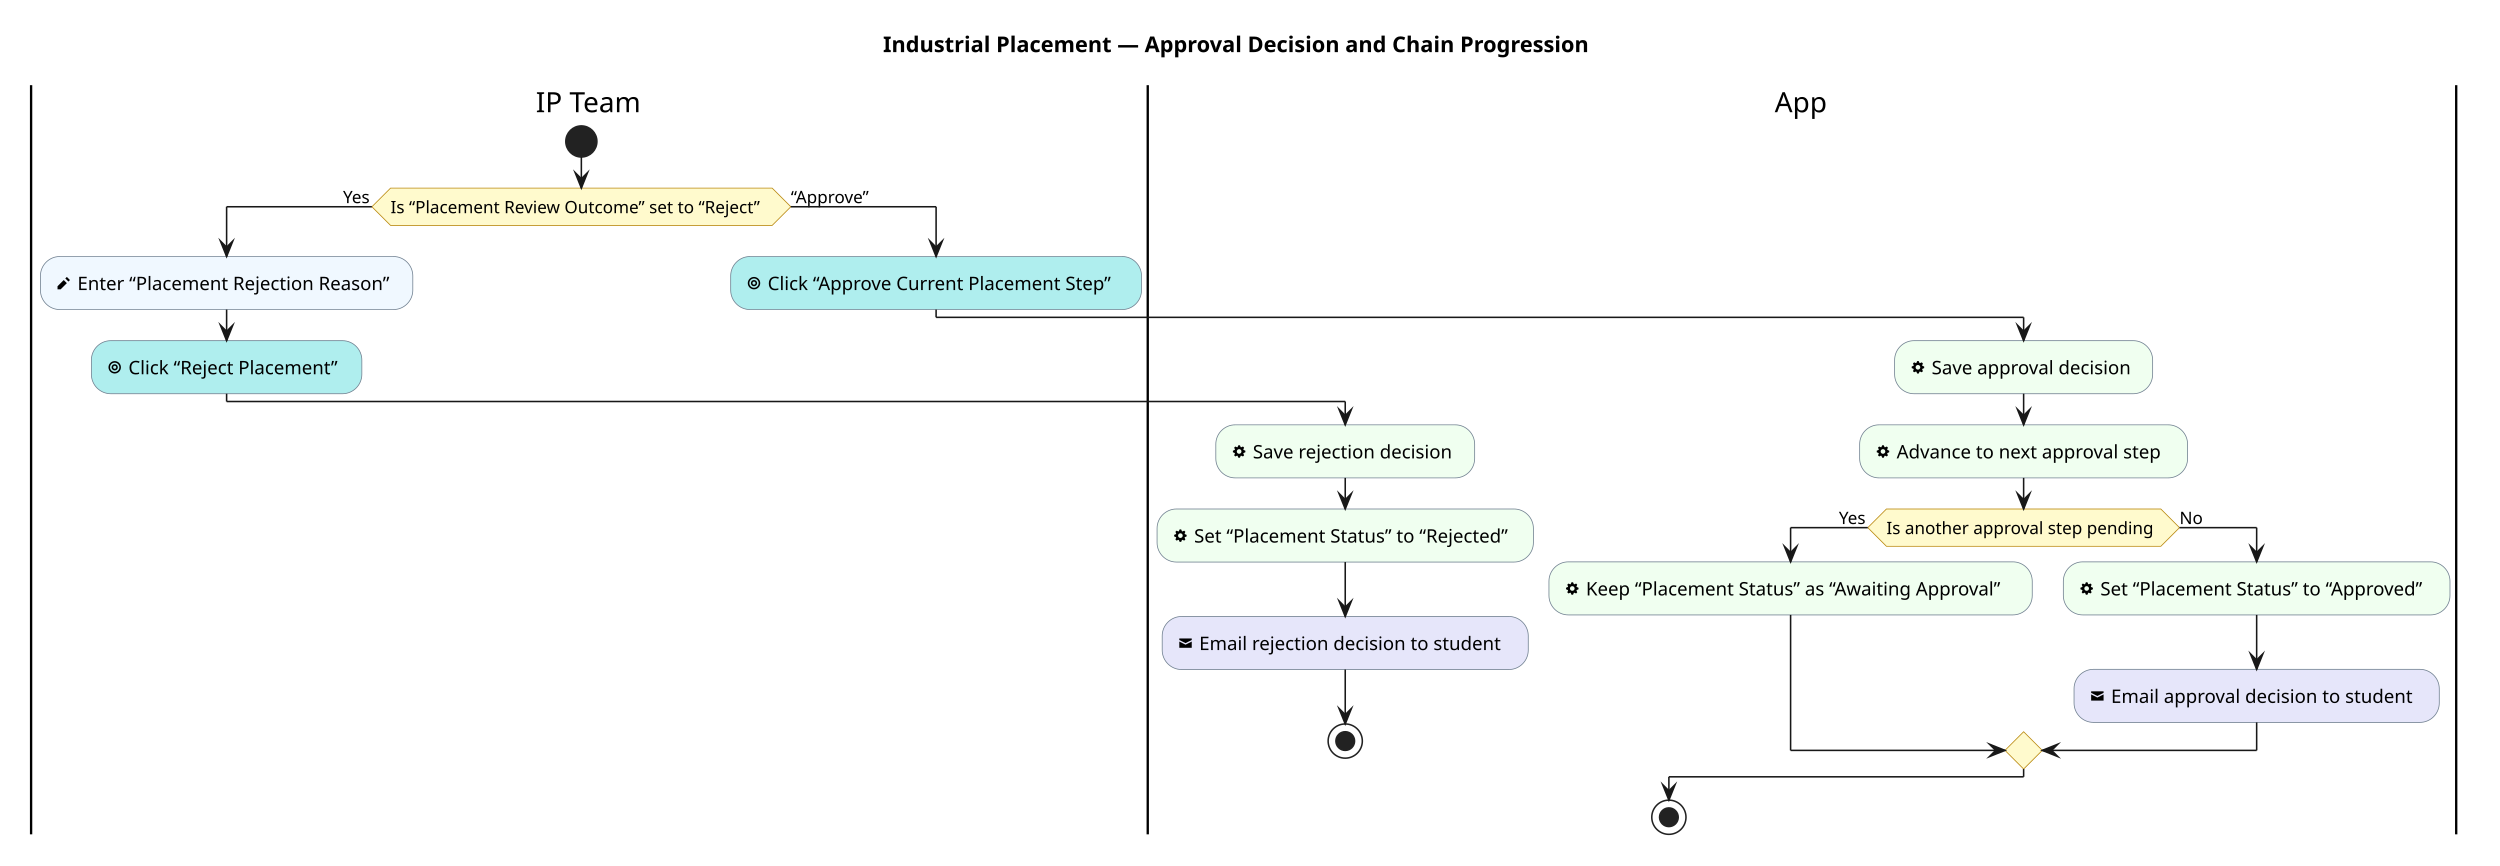
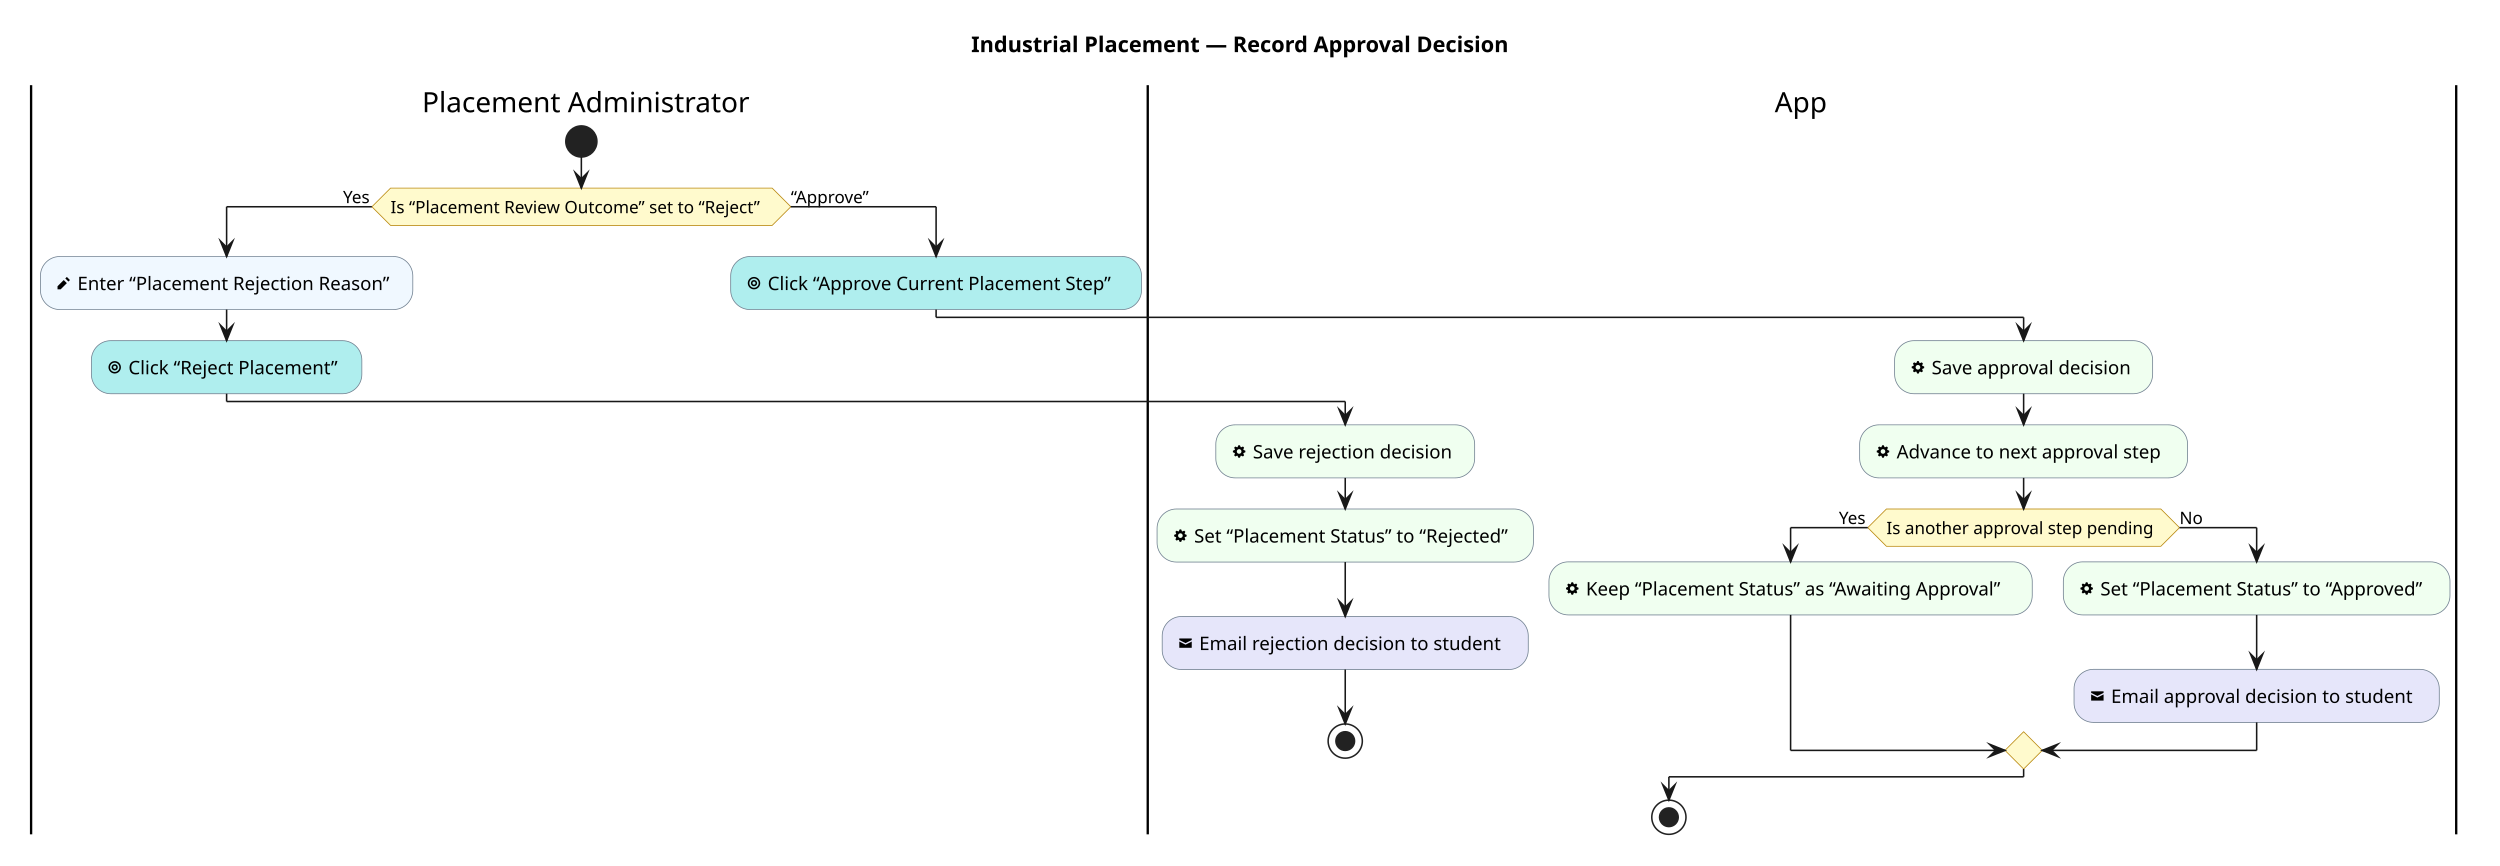
<svg xmlns="http://www.w3.org/2000/svg" contentStyleType="text/css" data-diagram-type="ACTIVITY" height="557px" preserveAspectRatio="none" style="width:1608px;height:557px;background:#FFFFFF;" version="1.1" viewBox="0 0 1608 557" width="1608px" zoomAndPan="magnify">
  <defs />
  <g>
    <g class="title" data-source-line="2">
-       <text fill="#000000" font-family="sans-serif" font-size="14" font-weight="700" lengthAdjust="spacing" textLength="470.798" x="567.94" y="33.535">Industrial Placement — Approval Decision and Chain Progression</text>
+       <text fill="#000000" font-family="sans-serif" font-size="14" font-weight="700" lengthAdjust="spacing" textLength="357.403" x="624.637" y="33.535">Industrial Placement — Record Approval Decision</text>
    </g>
    <rect fill="none" height="21.199" style="stroke:none;stroke-width:1;" width="1561.678" x="20" y="54.785" />
    <ellipse cx="373.929" cy="90.984" fill="#222222" rx="10" ry="10" style="stroke:#222222;stroke-width:1;" />
    <polygon fill="#FFFACD" points="251.205,120.984,496.653,120.984,508.653,132.984,496.653,144.984,251.205,144.984,239.205,132.984,251.205,120.984" style="stroke:#B8860B;stroke-width:0.5;stroke-linejoin:miter;stroke-miterlimit:10;" />
    <text fill="#000000" font-family="sans-serif" font-size="11" lengthAdjust="spacing" textLength="245.448" x="251.205" y="137.142">Is “Placement Review Outcome” set to “Reject”</text>
    <text fill="#000000" font-family="sans-serif" font-size="11" lengthAdjust="spacing" textLength="18.589" x="220.615" y="130.664">Yes</text>
    <text fill="#000000" font-family="sans-serif" font-size="11" lengthAdjust="spacing" textLength="53.26" x="508.653" y="130.664">“Approve”</text>
    <rect fill="#F0F8FF" height="34.133" rx="12.5" ry="12.5" style="stroke:#708090;stroke-width:0.5;" width="239.514" x="26" y="164.984" />
    <path d="M43,178.117 L42,179.117 L44,181.117 L45,180.117 L43,178.117 M41,180.117 L37,184.117 L37,186.117 L39,186.117 L43,182.117 L41,180.117" fill="#000000" />
    <text fill="#000000" font-family="sans-serif" font-size="12" lengthAdjust="spacing" textLength="205.717" x="49.797" y="186.586">Enter “Placement Rejection Reason”</text>
    <rect fill="#AFEEEE" height="34.133" rx="12.5" ry="12.5" style="stroke:#708090;stroke-width:0.5;" width="173.959" x="58.777" y="219.117" />
    <path d="M73.777,232.25 C71.577,232.25 69.777,234.05 69.777,236.25 C69.777,238.45 71.577,240.25 73.777,240.25 C75.977,240.25 77.777,238.45 77.777,236.25 C77.777,234.05 75.977,232.25 73.777,232.25 M73.777,233.25 C75.437,233.25 76.777,234.59 76.777,236.25 C76.777,237.91 75.437,239.25 73.777,239.25 C72.117,239.25 70.777,237.91 70.777,236.25 C70.777,234.59 72.117,233.25 73.777,233.25 M73.777,234.25 C72.677,234.25 71.777,235.15 71.777,236.25 C71.777,237.35 72.677,238.25 73.777,238.25 C74.877,238.25 75.777,237.35 75.777,236.25 C75.777,235.15 74.877,234.25 73.777,234.25 M73.777,235.25 C74.337,235.25 74.777,235.69 74.777,236.25 C74.777,236.81 74.337,237.25 73.777,237.25 C73.217,237.25 72.777,236.81 72.777,236.25 C72.777,235.69 73.217,235.25 73.777,235.25" fill="#000000" />
    <text fill="#000000" font-family="sans-serif" font-size="12" lengthAdjust="spacing" textLength="140.162" x="82.574" y="240.719">Click “Reject Placement”</text>
    <rect fill="#AFEEEE" height="34.133" rx="12.5" ry="12.5" style="stroke:#708090;stroke-width:0.5;" width="264.252" x="469.975" y="164.984" />
    <path d="M484.975,178.117 C482.775,178.117 480.975,179.917 480.975,182.117 C480.975,184.317 482.775,186.117 484.975,186.117 C487.175,186.117 488.975,184.317 488.975,182.117 C488.975,179.917 487.175,178.117 484.975,178.117 M484.975,179.117 C486.635,179.117 487.975,180.457 487.975,182.117 C487.975,183.777 486.635,185.117 484.975,185.117 C483.315,185.117 481.975,183.777 481.975,182.117 C481.975,180.457 483.315,179.117 484.975,179.117 M484.975,180.117 C483.875,180.117 482.975,181.017 482.975,182.117 C482.975,183.217 483.875,184.117 484.975,184.117 C486.075,184.117 486.975,183.217 486.975,182.117 C486.975,181.017 486.075,180.117 484.975,180.117 M484.975,181.117 C485.535,181.117 485.975,181.557 485.975,182.117 C485.975,182.677 485.535,183.117 484.975,183.117 C484.415,183.117 483.975,182.677 483.975,182.117 C483.975,181.557 484.415,181.117 484.975,181.117" fill="#000000" />
    <text fill="#000000" font-family="sans-serif" font-size="12" lengthAdjust="spacing" textLength="230.455" x="493.772" y="186.586">Click “Approve Current Placement Step”</text>
    <line style="stroke:#000000;stroke-width:1.5;" x1="20" x2="20" y1="54.785" y2="536.648" />
    <rect fill="#F0FFF0" height="34.133" rx="12.5" ry="12.5" style="stroke:#708090;stroke-width:0.5;" width="166.488" x="782.011" y="273.25" />
    <path d="M796.511,286.383 L796.011,287.573 C795.911,287.603 795.821,287.653 795.731,287.703 L794.541,287.203 L793.821,287.923 L794.321,289.113 C794.271,289.213 794.231,289.293 794.191,289.393 L793.001,289.893 L793.001,290.893 L794.191,291.393 C794.231,291.493 794.271,291.573 794.321,291.673 L793.821,292.863 L794.541,293.583 L795.731,293.083 C795.821,293.123 795.911,293.173 796.011,293.213 L796.511,294.403 L797.511,294.403 L798.011,293.213 C798.101,293.173 798.201,293.133 798.291,293.083 L799.481,293.583 L800.201,292.863 L799.701,291.673 C799.741,291.583 799.791,291.483 799.831,291.393 L801.021,290.893 L801.021,289.893 L799.831,289.393 C799.801,289.303 799.751,289.203 799.701,289.113 L800.201,287.923 L799.481,287.203 L798.291,287.703 C798.201,287.663 798.101,287.613 798.011,287.573 L797.511,286.383 L796.511,286.383 M797.011,288.883 C797.841,288.883 798.511,289.553 798.511,290.383 C798.511,291.213 797.841,291.883 797.011,291.883 C796.181,291.883 795.511,291.213 795.511,290.383 C795.511,289.553 796.181,288.883 797.011,288.883" fill="#000000" />
    <text fill="#000000" font-family="sans-serif" font-size="12" lengthAdjust="spacing" textLength="132.691" x="805.808" y="294.852">Save rejection decision</text>
    <rect fill="#F0FFF0" height="34.133" rx="12.5" ry="12.5" style="stroke:#708090;stroke-width:0.5;" width="242.057" x="744.227" y="327.383" />
    <path d="M758.727,340.516 L758.227,341.706 C758.127,341.736 758.037,341.786 757.947,341.836 L756.757,341.336 L756.037,342.056 L756.537,343.246 C756.487,343.346 756.447,343.426 756.407,343.526 L755.217,344.026 L755.217,345.026 L756.407,345.526 C756.447,345.626 756.487,345.706 756.537,345.806 L756.037,346.996 L756.757,347.716 L757.947,347.216 C758.037,347.256 758.127,347.306 758.227,347.346 L758.727,348.536 L759.727,348.536 L760.227,347.346 C760.317,347.306 760.417,347.266 760.507,347.216 L761.697,347.716 L762.417,346.996 L761.917,345.806 C761.957,345.716 762.007,345.616 762.047,345.526 L763.237,345.026 L763.237,344.026 L762.047,343.526 C762.017,343.436 761.967,343.336 761.917,343.246 L762.417,342.056 L761.697,341.336 L760.507,341.836 C760.417,341.796 760.317,341.746 760.227,341.706 L759.727,340.516 L758.727,340.516 M759.227,343.016 C760.057,343.016 760.727,343.686 760.727,344.516 C760.727,345.346 760.057,346.016 759.227,346.016 C758.397,346.016 757.727,345.346 757.727,344.516 C757.727,343.686 758.397,343.016 759.227,343.016" fill="#000000" />
    <text fill="#000000" font-family="sans-serif" font-size="12" lengthAdjust="spacing" textLength="208.26" x="768.023" y="348.984">Set “Placement Status” to “Rejected”</text>
    <rect fill="#E6E6FA" height="34.133" rx="12.5" ry="12.5" style="stroke:#708090;stroke-width:0.5;" width="235.453" x="747.528" y="396.516" />
    <path d="M758.528,410.648 L758.528,411.648 L762.528,413.648 L766.528,411.648 L766.528,410.648 L758.528,410.648 M758.528,412.648 L758.528,416.648 L766.528,416.648 L766.528,412.648 L762.528,414.648 L758.528,412.648" fill="#000000" />
    <text fill="#000000" font-family="sans-serif" font-size="12" lengthAdjust="spacing" textLength="201.656" x="771.325" y="418.117">Email rejection decision to student</text>
    <ellipse cx="865.255" cy="476.648" fill="none" rx="11" ry="11" style="stroke:#222222;stroke-width:1;" />
    <ellipse cx="865.255" cy="476.648" fill="#222222" rx="6" ry="6" style="stroke:#222222;stroke-width:1;" />
    <rect fill="#F0FFF0" height="34.133" rx="12.5" ry="12.5" style="stroke:#708090;stroke-width:0.5;" width="165.955" x="1218.621" y="219.117" />
    <path d="M1233.121,232.25 L1232.621,233.44 C1232.521,233.47 1232.431,233.52 1232.341,233.57 L1231.151,233.07 L1230.431,233.79 L1230.931,234.98 C1230.881,235.08 1230.841,235.16 1230.801,235.26 L1229.611,235.76 L1229.611,236.76 L1230.801,237.26 C1230.841,237.36 1230.881,237.44 1230.931,237.54 L1230.431,238.73 L1231.151,239.45 L1232.341,238.95 C1232.431,238.99 1232.521,239.04 1232.621,239.08 L1233.121,240.27 L1234.121,240.27 L1234.621,239.08 C1234.711,239.04 1234.811,239 1234.901,238.95 L1236.091,239.45 L1236.811,238.73 L1236.311,237.54 C1236.351,237.45 1236.401,237.35 1236.441,237.26 L1237.631,236.76 L1237.631,235.76 L1236.441,235.26 C1236.411,235.17 1236.361,235.07 1236.311,234.98 L1236.811,233.79 L1236.091,233.07 L1234.901,233.57 C1234.811,233.53 1234.711,233.48 1234.621,233.44 L1234.121,232.25 L1233.121,232.25 M1233.621,234.75 C1234.451,234.75 1235.121,235.42 1235.121,236.25 C1235.121,237.08 1234.451,237.75 1233.621,237.75 C1232.791,237.75 1232.121,237.08 1232.121,236.25 C1232.121,235.42 1232.791,234.75 1233.621,234.75" fill="#000000" />
    <text fill="#000000" font-family="sans-serif" font-size="12" lengthAdjust="spacing" textLength="132.158" x="1242.418" y="240.719">Save approval decision</text>
    <rect fill="#F0FFF0" height="34.133" rx="12.5" ry="12.5" style="stroke:#708090;stroke-width:0.5;" width="210.938" x="1196.13" y="273.25" />
    <path d="M1210.63,286.383 L1210.13,287.573 C1210.03,287.603 1209.94,287.653 1209.85,287.703 L1208.66,287.203 L1207.94,287.923 L1208.44,289.113 C1208.39,289.213 1208.35,289.293 1208.31,289.393 L1207.12,289.893 L1207.12,290.893 L1208.31,291.393 C1208.35,291.493 1208.39,291.573 1208.44,291.673 L1207.94,292.863 L1208.66,293.583 L1209.85,293.083 C1209.94,293.123 1210.03,293.173 1210.13,293.213 L1210.63,294.403 L1211.63,294.403 L1212.13,293.213 C1212.22,293.173 1212.32,293.133 1212.41,293.083 L1213.6,293.583 L1214.32,292.863 L1213.82,291.673 C1213.86,291.583 1213.91,291.483 1213.95,291.393 L1215.14,290.893 L1215.14,289.893 L1213.95,289.393 C1213.92,289.303 1213.87,289.203 1213.82,289.113 L1214.32,287.923 L1213.6,287.203 L1212.41,287.703 C1212.32,287.663 1212.22,287.613 1212.13,287.573 L1211.63,286.383 L1210.63,286.383 M1211.13,288.883 C1211.96,288.883 1212.63,289.553 1212.63,290.383 C1212.63,291.213 1211.96,291.883 1211.13,291.883 C1210.3,291.883 1209.63,291.213 1209.63,290.383 C1209.63,289.553 1210.3,288.883 1211.13,288.883" fill="#000000" />
    <text fill="#000000" font-family="sans-serif" font-size="12" lengthAdjust="spacing" textLength="177.141" x="1219.927" y="294.852">Advance to next approval step</text>
    <polygon fill="#FFFACD" points="1213.352,327.383,1389.846,327.383,1401.846,339.383,1389.846,351.383,1213.352,351.383,1201.352,339.383,1213.352,327.383" style="stroke:#B8860B;stroke-width:0.5;stroke-linejoin:miter;stroke-miterlimit:10;" />
    <text fill="#000000" font-family="sans-serif" font-size="11" lengthAdjust="spacing" textLength="176.494" x="1213.352" y="343.54">Is another approval step pending</text>
    <text fill="#000000" font-family="sans-serif" font-size="11" lengthAdjust="spacing" textLength="18.589" x="1182.762" y="337.062">Yes</text>
    <text fill="#000000" font-family="sans-serif" font-size="11" lengthAdjust="spacing" textLength="14.883" x="1401.846" y="337.062">No</text>
    <rect fill="#F0FFF0" height="34.133" rx="12.5" ry="12.5" style="stroke:#708090;stroke-width:0.5;" width="310.857" x="996.283" y="361.383" />
    <path d="M1010.783,374.516 L1010.283,375.706 C1010.183,375.736 1010.093,375.786 1010.003,375.836 L1008.813,375.336 L1008.093,376.056 L1008.593,377.246 C1008.543,377.346 1008.503,377.426 1008.463,377.526 L1007.273,378.026 L1007.273,379.026 L1008.463,379.526 C1008.503,379.626 1008.543,379.706 1008.593,379.806 L1008.093,380.996 L1008.813,381.716 L1010.003,381.216 C1010.093,381.256 1010.183,381.306 1010.283,381.346 L1010.783,382.536 L1011.783,382.536 L1012.283,381.346 C1012.373,381.306 1012.473,381.266 1012.563,381.216 L1013.753,381.716 L1014.473,380.996 L1013.973,379.806 C1014.013,379.716 1014.063,379.616 1014.103,379.526 L1015.293,379.026 L1015.293,378.026 L1014.103,377.526 C1014.073,377.436 1014.023,377.336 1013.973,377.246 L1014.473,376.056 L1013.753,375.336 L1012.563,375.836 C1012.473,375.796 1012.373,375.746 1012.283,375.706 L1011.783,374.516 L1010.783,374.516 M1011.283,377.016 C1012.113,377.016 1012.783,377.686 1012.783,378.516 C1012.783,379.346 1012.113,380.016 1011.283,380.016 C1010.453,380.016 1009.783,379.346 1009.783,378.516 C1009.783,377.686 1010.453,377.016 1011.283,377.016" fill="#000000" />
    <text fill="#000000" font-family="sans-serif" font-size="12" lengthAdjust="spacing" textLength="277.06" x="1020.08" y="382.984">Keep “Placement Status” as “Awaiting Approval”</text>
    <rect fill="#F0FFF0" height="34.133" rx="12.5" ry="12.5" style="stroke:#708090;stroke-width:0.5;" width="248.69" x="1327.141" y="361.383" />
    <path d="M1341.641,374.516 L1341.141,375.706 C1341.041,375.736 1340.951,375.786 1340.861,375.836 L1339.671,375.336 L1338.951,376.056 L1339.451,377.246 C1339.401,377.346 1339.361,377.426 1339.321,377.526 L1338.131,378.026 L1338.131,379.026 L1339.321,379.526 C1339.361,379.626 1339.401,379.706 1339.451,379.806 L1338.951,380.996 L1339.671,381.716 L1340.861,381.216 C1340.951,381.256 1341.041,381.306 1341.141,381.346 L1341.641,382.536 L1342.641,382.536 L1343.141,381.346 C1343.231,381.306 1343.331,381.266 1343.421,381.216 L1344.611,381.716 L1345.331,380.996 L1344.831,379.806 C1344.871,379.716 1344.921,379.616 1344.961,379.526 L1346.151,379.026 L1346.151,378.026 L1344.961,377.526 C1344.931,377.436 1344.881,377.336 1344.831,377.246 L1345.331,376.056 L1344.611,375.336 L1343.421,375.836 C1343.331,375.796 1343.231,375.746 1343.141,375.706 L1342.641,374.516 L1341.641,374.516 M1342.141,377.016 C1342.971,377.016 1343.641,377.686 1343.641,378.516 C1343.641,379.346 1342.971,380.016 1342.141,380.016 C1341.311,380.016 1340.641,379.346 1340.641,378.516 C1340.641,377.686 1341.311,377.016 1342.141,377.016" fill="#000000" />
    <text fill="#000000" font-family="sans-serif" font-size="12" lengthAdjust="spacing" textLength="214.893" x="1350.938" y="382.984">Set “Placement Status” to “Approved”</text>
    <rect fill="#E6E6FA" height="34.133" rx="12.5" ry="12.5" style="stroke:#708090;stroke-width:0.5;" width="234.92" x="1334.025" y="430.516" />
    <path d="M1345.025,444.648 L1345.025,445.648 L1349.025,447.648 L1353.025,445.648 L1353.025,444.648 L1345.025,444.648 M1345.025,446.648 L1345.025,450.648 L1353.025,450.648 L1353.025,446.648 L1349.025,448.648 L1345.025,446.648" fill="#000000" />
    <text fill="#000000" font-family="sans-serif" font-size="12" lengthAdjust="spacing" textLength="201.123" x="1357.822" y="452.117">Email approval decision to student</text>
    <polygon fill="#FFFACD" points="1301.599,470.648,1313.599,482.648,1301.599,494.648,1289.599,482.648,1301.599,470.648" style="stroke:#B8860B;stroke-width:0.5;stroke-linejoin:miter;stroke-miterlimit:10;" />
    <ellipse cx="1073.427" cy="525.648" fill="none" rx="11" ry="11" style="stroke:#222222;stroke-width:1;" />
    <ellipse cx="1073.427" cy="525.648" fill="#222222" rx="6" ry="6" style="stroke:#222222;stroke-width:1;" />
    <line style="stroke:#000000;stroke-width:1.5;" x1="738.227" x2="738.227" y1="54.785" y2="536.648" />
    <line style="stroke:#000000;stroke-width:1.5;" x1="1579.83" x2="1579.83" y1="54.785" y2="536.648" />
    <line style="stroke:#181818;stroke-width:1;" x1="145.757" x2="145.757" y1="199.117" y2="219.117" />
    <polygon fill="#181818" points="141.757,209.117,145.757,219.117,149.757,209.117,145.757,213.117" style="stroke:#181818;stroke-width:1;stroke-linejoin:miter;stroke-miterlimit:10;" />
    <line style="stroke:#181818;stroke-width:1;" x1="239.205" x2="145.757" y1="132.984" y2="132.984" />
    <line style="stroke:#181818;stroke-width:1;" x1="145.757" x2="145.757" y1="132.984" y2="164.984" />
    <polygon fill="#181818" points="141.757,154.984,145.757,164.984,149.757,154.984,145.757,158.984" style="stroke:#181818;stroke-width:1;stroke-linejoin:miter;stroke-miterlimit:10;" />
    <line style="stroke:#181818;stroke-width:1;" x1="508.653" x2="602.101" y1="132.984" y2="132.984" />
    <line style="stroke:#181818;stroke-width:1;" x1="602.101" x2="602.101" y1="132.984" y2="164.984" />
    <polygon fill="#181818" points="598.101,154.984,602.101,164.984,606.101,154.984,602.101,158.984" style="stroke:#181818;stroke-width:1;stroke-linejoin:miter;stroke-miterlimit:10;" />
    <line style="stroke:#181818;stroke-width:1;" x1="373.929" x2="373.929" y1="100.984" y2="120.984" />
    <polygon fill="#181818" points="369.929,110.984,373.929,120.984,377.929,110.984,373.929,114.984" style="stroke:#181818;stroke-width:1;stroke-linejoin:miter;stroke-miterlimit:10;" />
    <line style="stroke:#181818;stroke-width:1;" x1="865.255" x2="865.255" y1="307.383" y2="327.383" />
    <polygon fill="#181818" points="861.255,317.383,865.255,327.383,869.255,317.383,865.255,321.383" style="stroke:#181818;stroke-width:1;stroke-linejoin:miter;stroke-miterlimit:10;" />
    <line style="stroke:#181818;stroke-width:1;" x1="865.255" x2="865.255" y1="361.516" y2="396.516" />
    <polygon fill="#181818" points="861.255,386.516,865.255,396.516,869.255,386.516,865.255,390.516" style="stroke:#181818;stroke-width:1;stroke-linejoin:miter;stroke-miterlimit:10;" />
    <line style="stroke:#181818;stroke-width:1;" x1="865.255" x2="865.255" y1="430.648" y2="465.648" />
    <polygon fill="#181818" points="861.255,455.648,865.255,465.648,869.255,455.648,865.255,459.648" style="stroke:#181818;stroke-width:1;stroke-linejoin:miter;stroke-miterlimit:10;" />
    <line style="stroke:#181818;stroke-width:1;" x1="1301.599" x2="1301.599" y1="253.25" y2="273.25" />
    <polygon fill="#181818" points="1297.599,263.25,1301.599,273.25,1305.599,263.25,1301.599,267.25" style="stroke:#181818;stroke-width:1;stroke-linejoin:miter;stroke-miterlimit:10;" />
    <line style="stroke:#181818;stroke-width:1;" x1="1451.485" x2="1451.485" y1="395.516" y2="430.516" />
    <polygon fill="#181818" points="1447.485,420.516,1451.485,430.516,1455.485,420.516,1451.485,424.516" style="stroke:#181818;stroke-width:1;stroke-linejoin:miter;stroke-miterlimit:10;" />
    <line style="stroke:#181818;stroke-width:1;" x1="1201.352" x2="1151.712" y1="339.383" y2="339.383" />
    <line style="stroke:#181818;stroke-width:1;" x1="1151.712" x2="1151.712" y1="339.383" y2="361.383" />
    <polygon fill="#181818" points="1147.712,351.383,1151.712,361.383,1155.712,351.383,1151.712,355.383" style="stroke:#181818;stroke-width:1;stroke-linejoin:miter;stroke-miterlimit:10;" />
    <line style="stroke:#181818;stroke-width:1;" x1="1401.846" x2="1451.485" y1="339.383" y2="339.383" />
    <line style="stroke:#181818;stroke-width:1;" x1="1451.485" x2="1451.485" y1="339.383" y2="361.383" />
    <polygon fill="#181818" points="1447.485,351.383,1451.485,361.383,1455.485,351.383,1451.485,355.383" style="stroke:#181818;stroke-width:1;stroke-linejoin:miter;stroke-miterlimit:10;" />
    <line style="stroke:#181818;stroke-width:1;" x1="1151.712" x2="1151.712" y1="395.516" y2="482.648" />
    <line style="stroke:#181818;stroke-width:1;" x1="1151.712" x2="1289.599" y1="482.648" y2="482.648" />
    <polygon fill="#181818" points="1279.599,478.648,1289.599,482.648,1279.599,486.648,1283.599,482.648" style="stroke:#181818;stroke-width:1;stroke-linejoin:miter;stroke-miterlimit:10;" />
    <line style="stroke:#181818;stroke-width:1;" x1="1451.485" x2="1451.485" y1="464.648" y2="482.648" />
    <line style="stroke:#181818;stroke-width:1;" x1="1451.485" x2="1313.599" y1="482.648" y2="482.648" />
    <polygon fill="#181818" points="1323.599,478.648,1313.599,482.648,1323.599,486.648,1319.599,482.648" style="stroke:#181818;stroke-width:1;stroke-linejoin:miter;stroke-miterlimit:10;" />
    <line style="stroke:#181818;stroke-width:1;" x1="1301.599" x2="1301.599" y1="307.383" y2="327.383" />
    <polygon fill="#181818" points="1297.599,317.383,1301.599,327.383,1305.599,317.383,1301.599,321.383" style="stroke:#181818;stroke-width:1;stroke-linejoin:miter;stroke-miterlimit:10;" />
    <line style="stroke:#181818;stroke-width:1;" x1="145.757" x2="145.757" y1="253.25" y2="258.25" />
    <line style="stroke:#181818;stroke-width:1;" x1="145.757" x2="865.255" y1="258.25" y2="258.25" />
    <line style="stroke:#181818;stroke-width:1;" x1="865.255" x2="865.255" y1="258.25" y2="273.25" />
    <polygon fill="#181818" points="861.255,263.25,865.255,273.25,869.255,263.25,865.255,267.25" style="stroke:#181818;stroke-width:1;stroke-linejoin:miter;stroke-miterlimit:10;" />
    <line style="stroke:#181818;stroke-width:1;" x1="602.101" x2="602.101" y1="199.117" y2="204.117" />
    <line style="stroke:#181818;stroke-width:1;" x1="602.101" x2="1301.599" y1="204.117" y2="204.117" />
    <line style="stroke:#181818;stroke-width:1;" x1="1301.599" x2="1301.599" y1="204.117" y2="219.117" />
    <polygon fill="#181818" points="1297.599,209.117,1301.599,219.117,1305.599,209.117,1301.599,213.117" style="stroke:#181818;stroke-width:1;stroke-linejoin:miter;stroke-miterlimit:10;" />
    <line style="stroke:#181818;stroke-width:1;" x1="1301.599" x2="1301.599" y1="494.648" y2="499.648" />
    <line style="stroke:#181818;stroke-width:1;" x1="1301.599" x2="1073.427" y1="499.648" y2="499.648" />
    <line style="stroke:#181818;stroke-width:1;" x1="1073.427" x2="1073.427" y1="499.648" y2="514.648" />
    <polygon fill="#181818" points="1069.427,504.648,1073.427,514.648,1077.427,504.648,1073.427,508.648" style="stroke:#181818;stroke-width:1;stroke-linejoin:miter;stroke-miterlimit:10;" />
-     <text fill="#000000" font-family="sans-serif" font-size="18" lengthAdjust="spacing" textLength="68.985" x="344.621" y="72.188">IP Team</text>
+     <text fill="#000000" font-family="sans-serif" font-size="18" lengthAdjust="spacing" textLength="215.27" x="271.478" y="72.188">Placement Administrator</text>
    <text fill="#000000" font-family="sans-serif" font-size="18" lengthAdjust="spacing" textLength="35.077" x="1141.49" y="72.188">App</text>
  </g>
</svg>
